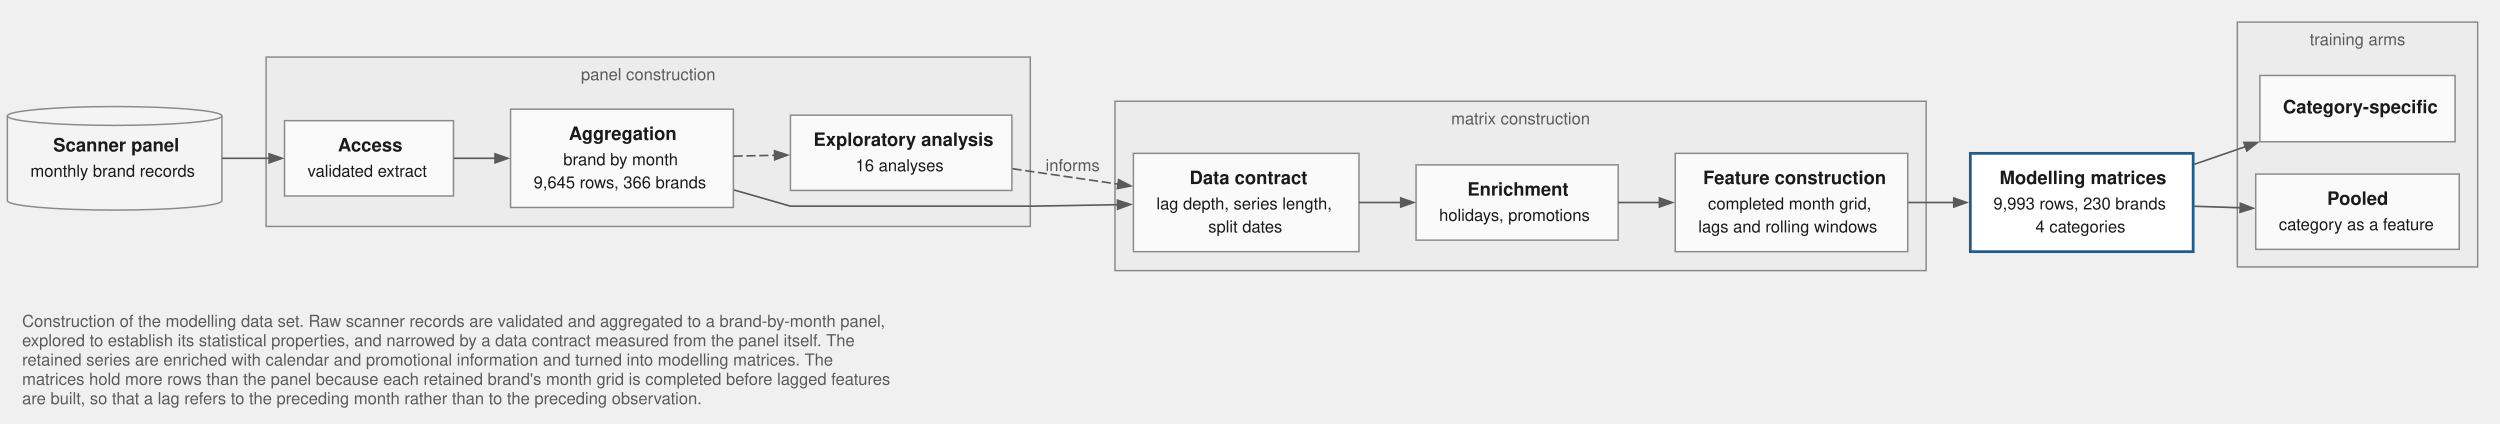
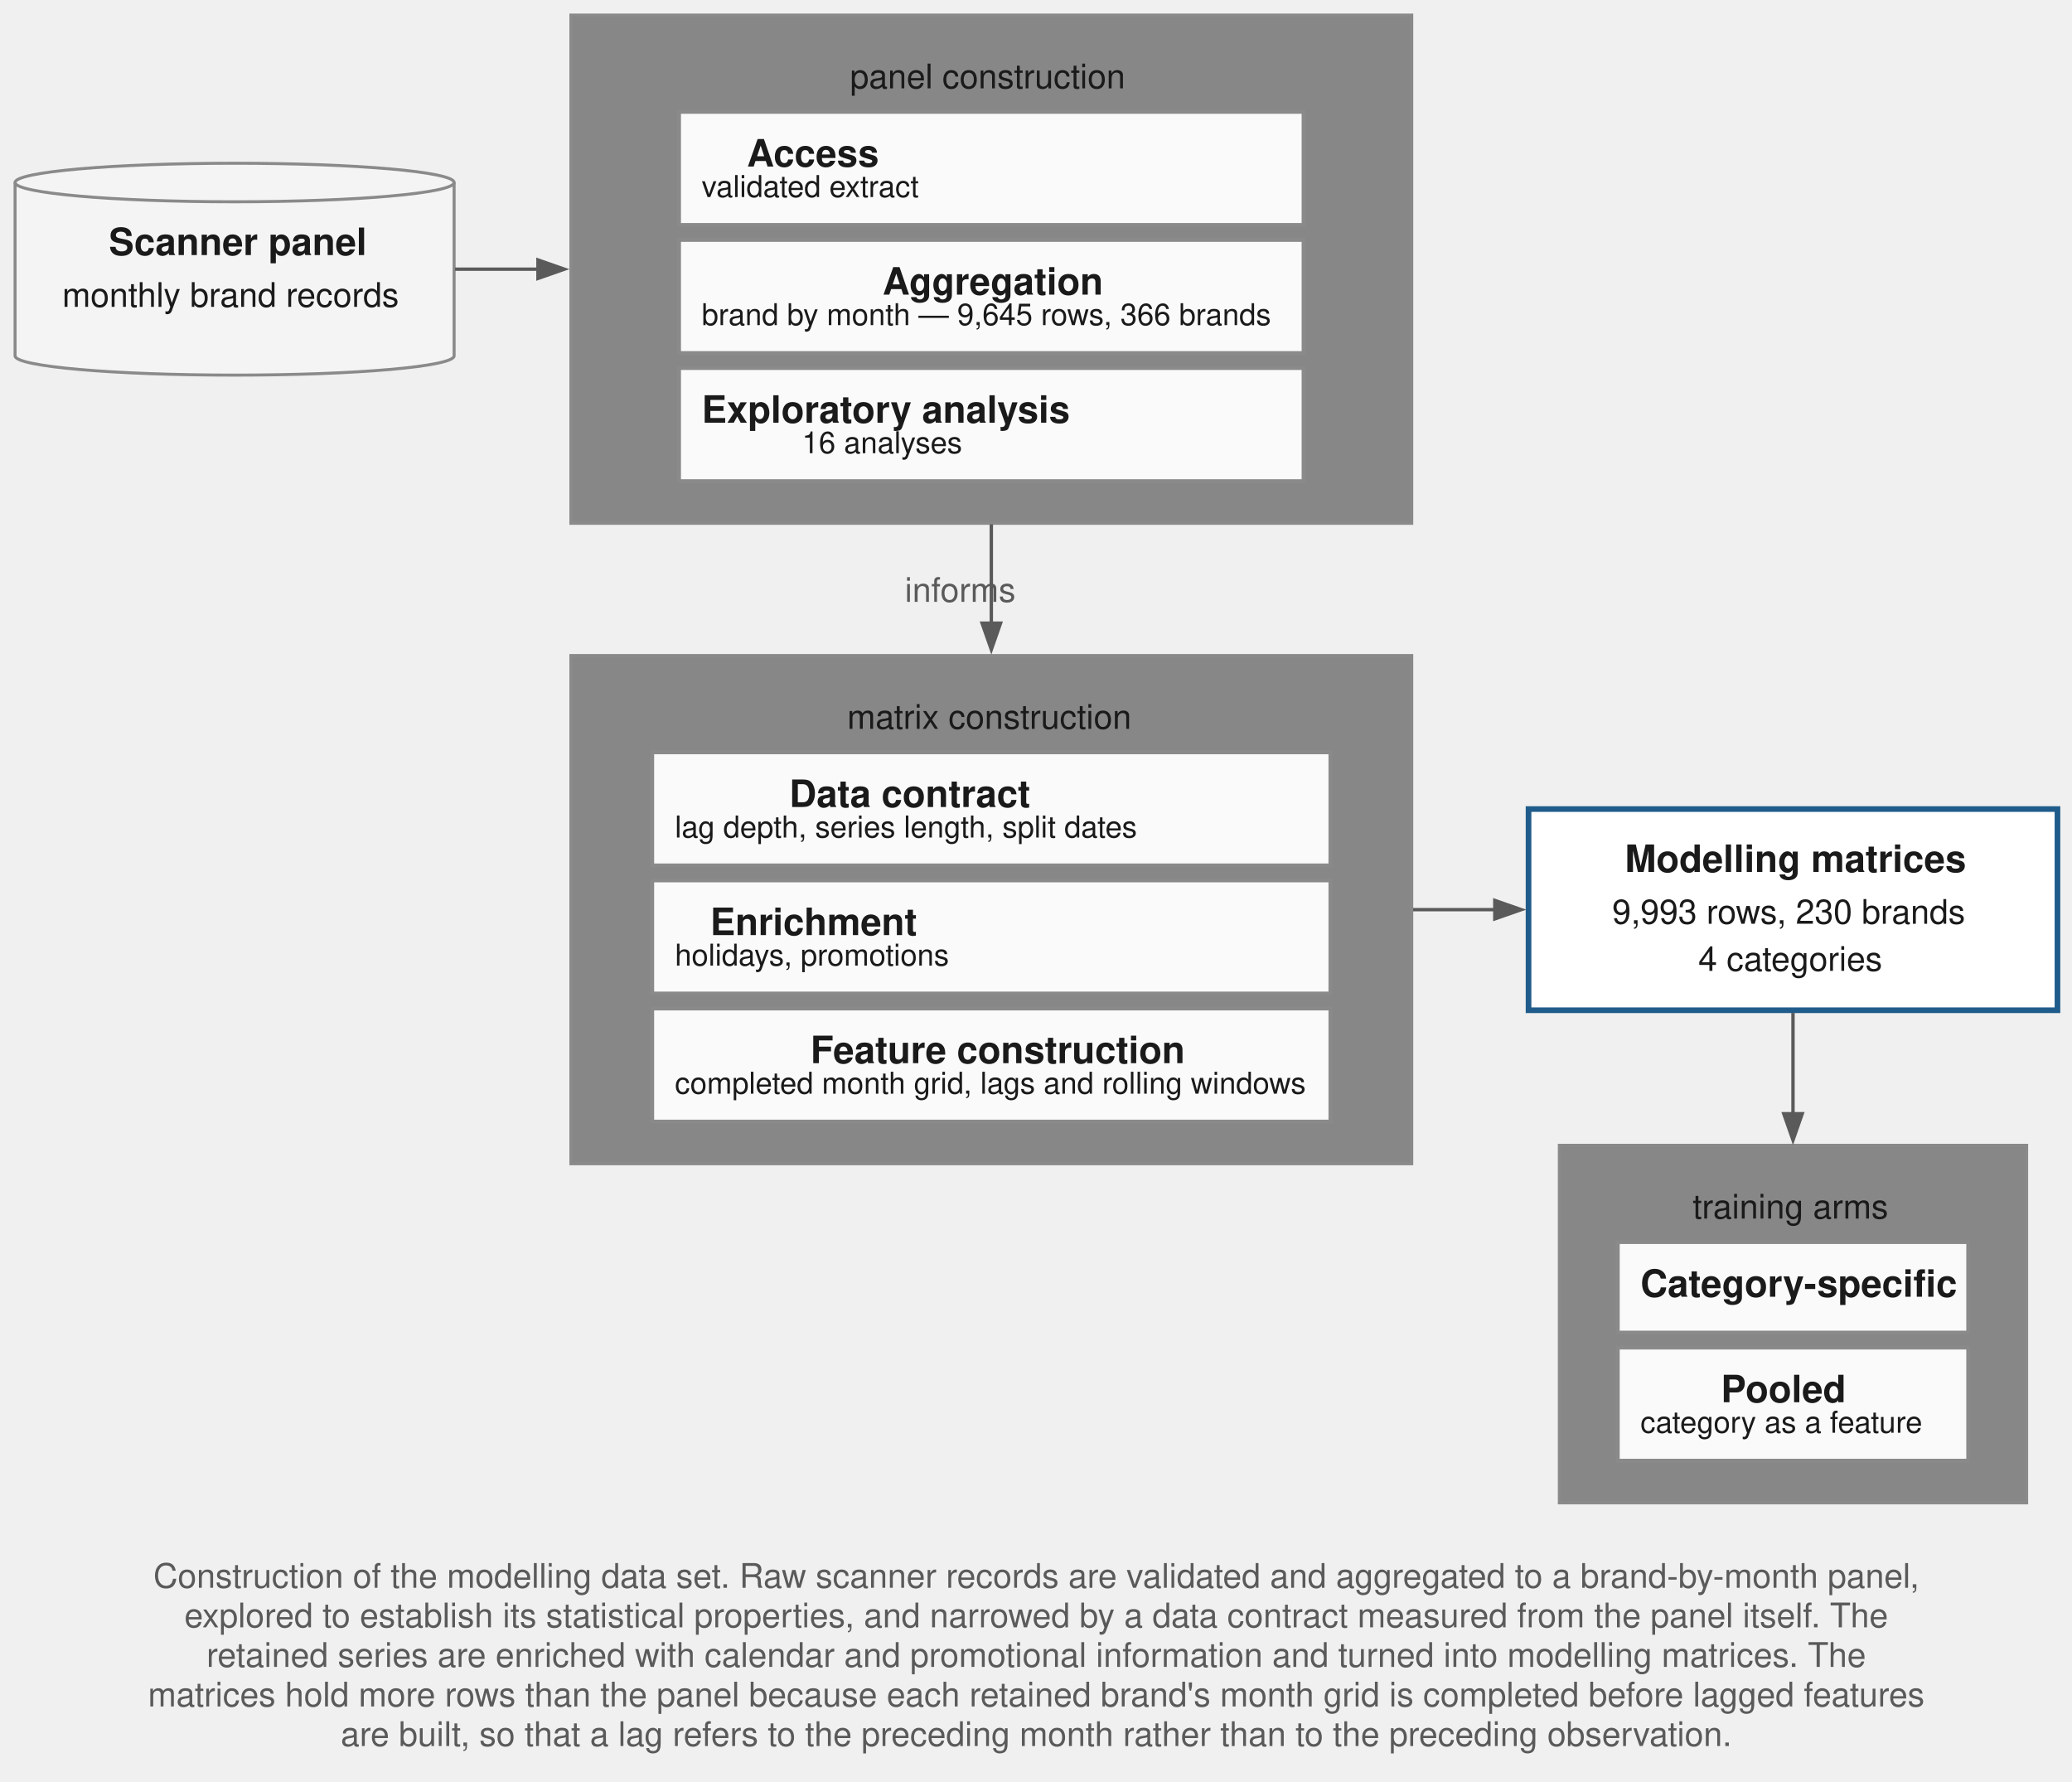
- <svg xmlns="http://www.w3.org/2000/svg" width="1358pt" height="230pt" viewBox="0.00 0.00 1358.00 230.00">
-   <g id="graph0" class="graph" transform="scale(1 1) rotate(0) translate(4 225.5)">
-     <text xml:space="preserve" text-anchor="start" x="8" y="-47.95" font-family="Helvetica,sans-Serif" font-size="9.00" fill="#5a5a5a">Construction of the modelling data set. Raw scanner records are validated and aggregated to a brand-by-month panel,</text>
-     <text xml:space="preserve" text-anchor="start" x="8" y="-37.45" font-family="Helvetica,sans-Serif" font-size="9.00" fill="#5a5a5a">explored to establish its statistical properties, and narrowed by a data contract measured from the panel itself. The</text>
-     <text xml:space="preserve" text-anchor="start" x="8" y="-26.95" font-family="Helvetica,sans-Serif" font-size="9.00" fill="#5a5a5a">retained series are enriched with calendar and promotional information and turned into modelling matrices. The</text>
-     <text xml:space="preserve" text-anchor="start" x="8" y="-16.45" font-family="Helvetica,sans-Serif" font-size="9.00" fill="#5a5a5a">matrices hold more rows than the panel because each retained brand's month grid is completed before lagged features</text>
-     <text xml:space="preserve" text-anchor="start" x="8" y="-5.95" font-family="Helvetica,sans-Serif" font-size="9.00" fill="#5a5a5a">are built, so that a lag refers to the preceding month rather than to the preceding observation.</text>
-     <g id="clust1" class="cluster">
-       <polygon fill="#ececec" stroke="#8a8a8a" stroke-width="0.8" points="140.54,-102.5 140.54,-194.5 555.66,-194.5 555.66,-102.5 140.54,-102.5" />
-       <text xml:space="preserve" text-anchor="middle" x="348.1" y="-181.95" font-family="Helvetica,sans-Serif" font-size="9.00" fill="#5a5a5a">panel construction</text>
-     </g>
-     <g id="clust2" class="cluster">
-       <polygon fill="#ececec" stroke="#8a8a8a" stroke-width="0.8" points="601.66,-78.5 601.66,-170.5 1042.28,-170.5 1042.28,-78.5 601.66,-78.5" />
-       <text xml:space="preserve" text-anchor="middle" x="821.97" y="-157.95" font-family="Helvetica,sans-Serif" font-size="9.00" fill="#5a5a5a">matrix construction</text>
-     </g>
-     <g id="clust3" class="cluster">
-       <polygon fill="#ececec" stroke="#8a8a8a" stroke-width="0.8" points="1211.32,-80.5 1211.32,-213.5 1341.86,-213.5 1341.86,-80.5 1211.32,-80.5" />
-       <text xml:space="preserve" text-anchor="middle" x="1276.59" y="-200.95" font-family="Helvetica,sans-Serif" font-size="9.00" fill="#5a5a5a">training arms</text>
-     </g>
+ <svg xmlns="http://www.w3.org/2000/svg" width="550pt" height="473pt" viewBox="0.00 0.00 550.00 473.00">
+   <g id="graph0" class="graph" transform="scale(1 1) rotate(0) translate(4 469.4)">
+     <text xml:space="preserve" text-anchor="middle" x="271.07" y="-47.95" font-family="Helvetica,sans-Serif" font-size="9.00" fill="#5a5a5a">Construction of the modelling data set. Raw scanner records are validated and aggregated to a brand-by-month panel,</text>
+     <text xml:space="preserve" text-anchor="middle" x="271.07" y="-37.45" font-family="Helvetica,sans-Serif" font-size="9.00" fill="#5a5a5a">explored to establish its statistical properties, and narrowed by a data contract measured from the panel itself. The</text>
+     <text xml:space="preserve" text-anchor="middle" x="271.07" y="-26.95" font-family="Helvetica,sans-Serif" font-size="9.00" fill="#5a5a5a">retained series are enriched with calendar and promotional information and turned into modelling matrices. The</text>
+     <text xml:space="preserve" text-anchor="middle" x="271.07" y="-16.45" font-family="Helvetica,sans-Serif" font-size="9.00" fill="#5a5a5a">matrices hold more rows than the panel because each retained brand's month grid is completed before lagged features</text>
+     <text xml:space="preserve" text-anchor="middle" x="271.07" y="-5.95" font-family="Helvetica,sans-Serif" font-size="9.00" fill="#5a5a5a">are built, so that a lag refers to the preceding month rather than to the preceding observation.</text>
    <g id="node1" class="node">
-       <path fill="#f4f4f4" stroke="#8a8a8a" stroke-width="0.8" d="M116.54,-162.51C116.54,-165.33 90.42,-167.62 58.27,-167.62 26.12,-167.62 0,-165.33 0,-162.51 0,-162.51 0,-116.49 0,-116.49 0,-113.67 26.12,-111.38 58.27,-111.38 90.42,-111.38 116.54,-113.67 116.54,-116.49 116.54,-116.49 116.54,-162.51 116.54,-162.51" />
-       <path fill="none" stroke="#8a8a8a" stroke-width="0.8" d="M116.54,-162.51C116.54,-159.69 90.42,-157.39 58.27,-157.39 26.12,-157.39 0,-159.69 0,-162.51" />
-       <text xml:space="preserve" text-anchor="start" x="24.89" y="-143.25" font-family="Helvetica,sans-Serif" font-weight="bold" font-size="10.00" fill="#1a1a1a">Scanner panel</text>
-       <text xml:space="preserve" text-anchor="start" x="12.52" y="-129.5" font-family="Helvetica,sans-Serif" font-size="9.00" fill="#1a1a1a">monthly brand records</text>
+       <path fill="#f4f4f4" stroke="#8a8a8a" stroke-width="0.8" d="M116.54,-420.96C116.54,-423.78 90.42,-426.07 58.27,-426.07 26.12,-426.07 0,-423.78 0,-420.96 0,-420.96 0,-374.94 0,-374.94 0,-372.12 26.12,-369.83 58.27,-369.83 90.42,-369.83 116.54,-372.12 116.54,-374.94 116.54,-374.94 116.54,-420.96 116.54,-420.96" />
+       <path fill="none" stroke="#8a8a8a" stroke-width="0.8" d="M116.54,-420.96C116.54,-418.14 90.42,-415.84 58.27,-415.84 26.12,-415.84 0,-418.14 0,-420.96" />
+       <text xml:space="preserve" text-anchor="start" x="24.89" y="-401.7" font-family="Helvetica,sans-Serif" font-weight="bold" font-size="10.00" fill="#1a1a1a">Scanner panel</text>
+       <text xml:space="preserve" text-anchor="start" x="12.52" y="-387.95" font-family="Helvetica,sans-Serif" font-size="9.00" fill="#1a1a1a">monthly brand records</text>
    </g>
    <g id="node2" class="node">
-       <polygon fill="#fafafa" stroke="#8a8a8a" stroke-width="0.8" points="242.33,-159.95 150.54,-159.95 150.54,-119.05 242.33,-119.05 242.33,-159.95" />
-       <text xml:space="preserve" text-anchor="start" x="179.56" y="-143.25" font-family="Helvetica,sans-Serif" font-weight="bold" font-size="10.00" fill="#1a1a1a">Access</text>
-       <text xml:space="preserve" text-anchor="start" x="163.06" y="-129.5" font-family="Helvetica,sans-Serif" font-size="9.00" fill="#1a1a1a">validated extract</text>
+       <polygon fill="#878787" stroke="#8a8a8a" stroke-width="0.8" points="370.74,-465.4 147.54,-465.4 147.54,-330.5 370.74,-330.5 370.74,-465.4" />
+       <text xml:space="preserve" text-anchor="start" x="221.64" y="-445.95" font-family="Helvetica,sans-Serif" font-size="9.00" fill="#1a1a1a">panel construction</text>
+       <polygon fill="#fafafa" stroke="none" points="176.26,-409.7 176.26,-439.7 342.01,-439.7 342.01,-409.7 176.26,-409.7" />
+       <polygon fill="none" stroke="#8a8a8a" points="176.26,-409.7 176.26,-439.7 342.01,-439.7 342.01,-409.7 176.26,-409.7" />
+       <text xml:space="preserve" text-anchor="start" x="194.26" y="-425.2" font-family="Helvetica,sans-Serif" font-weight="bold" font-size="10.00" fill="#1a1a1a">Access</text>
+       <text xml:space="preserve" text-anchor="start" x="182.26" y="-417.1" font-family="Helvetica,sans-Serif" font-size="8.00" fill="#1a1a1a">validated extract</text>
+       <polygon fill="#fafafa" stroke="none" points="176.26,-375.7 176.26,-405.7 342.01,-405.7 342.01,-375.7 176.26,-375.7" />
+       <polygon fill="none" stroke="#8a8a8a" points="176.26,-375.7 176.26,-405.7 342.01,-405.7 342.01,-375.7 176.26,-375.7" />
+       <text xml:space="preserve" text-anchor="start" x="230.26" y="-391.2" font-family="Helvetica,sans-Serif" font-weight="bold" font-size="10.00" fill="#1a1a1a">Aggregation</text>
+       <text xml:space="preserve" text-anchor="start" x="182.26" y="-383.1" font-family="Helvetica,sans-Serif" font-size="8.00" fill="#1a1a1a">brand by month — 9,645 rows, 366 brands</text>
+       <polygon fill="#fafafa" stroke="none" points="176.26,-341.7 176.26,-371.7 342.01,-371.7 342.01,-341.7 176.26,-341.7" />
+       <polygon fill="none" stroke="#8a8a8a" points="176.26,-341.7 176.26,-371.7 342.01,-371.7 342.01,-341.7 176.26,-341.7" />
+       <text xml:space="preserve" text-anchor="start" x="182.26" y="-357.2" font-family="Helvetica,sans-Serif" font-weight="bold" font-size="10.00" fill="#1a1a1a">Exploratory analysis</text>
+       <text xml:space="preserve" text-anchor="start" x="208.89" y="-349.1" font-family="Helvetica,sans-Serif" font-size="8.00" fill="#1a1a1a">16 analyses</text>
    </g>
    <g id="edge1" class="edge">
-       <path fill="none" stroke="#5a5a5a" stroke-width="0.9" d="M116.62,-139.5C125.13,-139.5 133.86,-139.5 142.27,-139.5" />
-       <polygon fill="#5a5a5a" stroke="#5a5a5a" stroke-width="0.9" points="142.2,-141.95 149.2,-139.5 142.2,-137.05 142.2,-141.95" />
+       <path fill="none" stroke="#5a5a5a" stroke-width="0.9" d="M116.79,-397.95C123.87,-397.95 131.29,-397.95 138.87,-397.95" />
+       <polygon fill="#5a5a5a" stroke="#5a5a5a" stroke-width="0.9" points="138.8,-400.4 145.8,-397.95 138.8,-395.5 138.8,-400.4" />
    </g>
    <g id="node3" class="node">
-       <polygon fill="#fafafa" stroke="#8a8a8a" stroke-width="0.8" points="394.37,-166.2 273.33,-166.2 273.33,-112.8 394.37,-112.8 394.37,-166.2" />
-       <text xml:space="preserve" text-anchor="start" x="304.98" y="-149.5" font-family="Helvetica,sans-Serif" font-weight="bold" font-size="10.00" fill="#1a1a1a">Aggregation</text>
-       <text xml:space="preserve" text-anchor="start" x="301.98" y="-135.75" font-family="Helvetica,sans-Serif" font-size="9.00" fill="#1a1a1a">brand by month</text>
-       <text xml:space="preserve" text-anchor="start" x="285.85" y="-123.25" font-family="Helvetica,sans-Serif" font-size="9.00" fill="#1a1a1a">9,645 rows, 366 brands</text>
+       <polygon fill="#878787" stroke="#8a8a8a" stroke-width="0.8" points="370.74,-295.4 147.54,-295.4 147.54,-160.5 370.74,-160.5 370.74,-295.4" />
+       <text xml:space="preserve" text-anchor="start" x="220.89" y="-275.95" font-family="Helvetica,sans-Serif" font-size="9.00" fill="#1a1a1a">matrix construction</text>
+       <polygon fill="#fafafa" stroke="none" points="169.14,-239.7 169.14,-269.7 349.14,-269.7 349.14,-239.7 169.14,-239.7" />
+       <polygon fill="none" stroke="#8a8a8a" points="169.14,-239.7 169.14,-269.7 349.14,-269.7 349.14,-239.7 169.14,-239.7" />
+       <text xml:space="preserve" text-anchor="start" x="205.51" y="-255.2" font-family="Helvetica,sans-Serif" font-weight="bold" font-size="10.00" fill="#1a1a1a">Data contract</text>
+       <text xml:space="preserve" text-anchor="start" x="175.14" y="-247.1" font-family="Helvetica,sans-Serif" font-size="8.00" fill="#1a1a1a">lag depth, series length, split dates</text>
+       <polygon fill="#fafafa" stroke="none" points="169.14,-205.7 169.14,-235.7 349.14,-235.7 349.14,-205.7 169.14,-205.7" />
+       <polygon fill="none" stroke="#8a8a8a" points="169.14,-205.7 169.14,-235.7 349.14,-235.7 349.14,-205.7 169.14,-205.7" />
+       <text xml:space="preserve" text-anchor="start" x="184.51" y="-221.2" font-family="Helvetica,sans-Serif" font-weight="bold" font-size="10.00" fill="#1a1a1a">Enrichment</text>
+       <text xml:space="preserve" text-anchor="start" x="175.14" y="-213.1" font-family="Helvetica,sans-Serif" font-size="8.00" fill="#1a1a1a">holidays, promotions</text>
+       <polygon fill="#fafafa" stroke="none" points="169.14,-171.7 169.14,-201.7 349.14,-201.7 349.14,-171.7 169.14,-171.7" />
+       <polygon fill="none" stroke="#8a8a8a" points="169.14,-171.7 169.14,-201.7 349.14,-201.7 349.14,-171.7 169.14,-171.7" />
+       <text xml:space="preserve" text-anchor="start" x="211.14" y="-187.2" font-family="Helvetica,sans-Serif" font-weight="bold" font-size="10.00" fill="#1a1a1a">Feature construction</text>
+       <text xml:space="preserve" text-anchor="start" x="175.14" y="-179.1" font-family="Helvetica,sans-Serif" font-size="8.00" fill="#1a1a1a">completed month grid, lags and rolling windows</text>
    </g>
    <g id="edge2" class="edge">
-       <path fill="none" stroke="#5a5a5a" stroke-width="0.9" d="M242.53,-139.5C249.76,-139.5 257.38,-139.5 265,-139.5" />
-       <polygon fill="#5a5a5a" stroke="#5a5a5a" stroke-width="0.9" points="264.9,-141.95 271.9,-139.5 264.9,-137.05 264.9,-141.95" />
+       <path fill="none" stroke="#5a5a5a" stroke-width="0.9" d="M259.14,-330.23C259.14,-321.6 259.14,-312.72 259.14,-303.97" />
+       <polygon fill="#5a5a5a" stroke="#5a5a5a" stroke-width="0.9" points="261.59,-303.99 259.14,-296.99 256.69,-303.99 261.59,-303.99" />
+       <text xml:space="preserve" text-anchor="middle" x="250.89" y="-309.65" font-family="Helvetica,sans-Serif" font-size="9.00" fill="#5a5a5a">informs</text>
    </g>
    <g id="node4" class="node">
-       <polygon fill="#fafafa" stroke="#8a8a8a" stroke-width="0.8" points="545.66,-162.95 425.37,-162.95 425.37,-122.05 545.66,-122.05 545.66,-162.95" />
-       <text xml:space="preserve" text-anchor="start" x="437.89" y="-146.25" font-family="Helvetica,sans-Serif" font-weight="bold" font-size="10.00" fill="#1a1a1a">Exploratory analysis</text>
-       <text xml:space="preserve" text-anchor="start" x="460.76" y="-132.5" font-family="Helvetica,sans-Serif" font-size="9.00" fill="#1a1a1a">16 analyses</text>
+       <polygon fill="white" stroke="#1f5c8b" stroke-width="1.5" points="542.14,-254.65 401.74,-254.65 401.74,-201.25 542.14,-201.25 542.14,-254.65" />
+       <text xml:space="preserve" text-anchor="start" x="427.31" y="-237.95" font-family="Helvetica,sans-Serif" font-weight="bold" font-size="10.00" fill="#1a1a1a">Modelling matrices</text>
+       <text xml:space="preserve" text-anchor="start" x="423.94" y="-224.2" font-family="Helvetica,sans-Serif" font-size="9.00" fill="#1a1a1a">9,993 rows, 230 brands</text>
+       <text xml:space="preserve" text-anchor="start" x="446.81" y="-211.7" font-family="Helvetica,sans-Serif" font-size="9.00" fill="#1a1a1a">4 categories</text>
    </g>
-     <g id="edge7" class="edge">
-       <path fill="none" stroke="#5a5a5a" stroke-width="0.9" stroke-dasharray="5,2" d="M394.43,-140.69C401.85,-140.84 409.49,-141 417.02,-141.15" />
-       <polygon fill="#5a5a5a" stroke="#5a5a5a" stroke-width="0.9" points="416.73,-143.59 423.78,-141.28 416.83,-138.69 416.73,-143.59" />
+     <g id="edge3" class="edge">
+       <path fill="none" stroke="#5a5a5a" stroke-width="0.9" d="M371.1,-227.95C378.44,-227.95 385.75,-227.95 392.87,-227.95" />
+       <polygon fill="#5a5a5a" stroke="#5a5a5a" stroke-width="0.9" points="392.79,-230.4 399.79,-227.95 392.79,-225.5 392.79,-230.4" />
    </g>
    <g id="node5" class="node">
-       <polygon fill="#fafafa" stroke="#8a8a8a" stroke-width="0.8" points="734.2,-142.2 611.66,-142.2 611.66,-88.8 734.2,-88.8 734.2,-142.2" />
-       <text xml:space="preserve" text-anchor="start" x="642.18" y="-125.5" font-family="Helvetica,sans-Serif" font-weight="bold" font-size="10.00" fill="#1a1a1a">Data contract</text>
-       <text xml:space="preserve" text-anchor="start" x="624.18" y="-111.75" font-family="Helvetica,sans-Serif" font-size="9.00" fill="#1a1a1a">lag depth, series length,</text>
-       <text xml:space="preserve" text-anchor="start" x="652.3" y="-99.25" font-family="Helvetica,sans-Serif" font-size="9.00" fill="#1a1a1a">split dates</text>
-     </g>
-     <g id="edge3" class="edge">
-       <path fill="none" stroke="#5a5a5a" stroke-width="0.9" d="M394.72,-122.3C411.56,-117.47 425.37,-113.5 425.37,-113.5 425.37,-113.5 555.66,-113.5 555.66,-113.5 555.66,-113.5 578.05,-113.89 603.18,-114.32" />
-       <polygon fill="#5a5a5a" stroke="#5a5a5a" stroke-width="0.9" points="603.01,-116.76 610.05,-114.44 603.09,-111.87 603.01,-116.76" />
-     </g>
-     <g id="edge8" class="edge">
-       <path fill="none" stroke="#5a5a5a" stroke-width="0.9" stroke-dasharray="5,2" d="M545.95,-133.85C564.22,-131.19 584.47,-128.24 603.31,-125.49" />
-       <polygon fill="#5a5a5a" stroke="#5a5a5a" stroke-width="0.9" points="603.64,-127.92 610.21,-124.49 602.93,-123.07 603.64,-127.92" />
-       <text xml:space="preserve" text-anchor="middle" x="578.66" y="-132.57" font-family="Helvetica,sans-Serif" font-size="9.00" fill="#5a5a5a">informs</text>
-     </g>
-     <g id="node6" class="node">
-       <polygon fill="#fafafa" stroke="#8a8a8a" stroke-width="0.8" points="874.99,-135.95 765.2,-135.95 765.2,-95.05 874.99,-95.05 874.99,-135.95" />
-       <text xml:space="preserve" text-anchor="start" x="793.09" y="-119.25" font-family="Helvetica,sans-Serif" font-weight="bold" font-size="10.00" fill="#1a1a1a">Enrichment</text>
-       <text xml:space="preserve" text-anchor="start" x="777.72" y="-105.5" font-family="Helvetica,sans-Serif" font-size="9.00" fill="#1a1a1a">holidays, promotions</text>
+       <polygon fill="#878787" stroke="#8a8a8a" stroke-width="0.8" points="533.96,-165.4 409.92,-165.4 409.92,-70.5 533.96,-70.5 533.96,-165.4" />
+       <text xml:space="preserve" text-anchor="start" x="445.31" y="-145.95" font-family="Helvetica,sans-Serif" font-size="9.00" fill="#1a1a1a">training arms</text>
+       <polygon fill="#fafafa" stroke="none" points="425.44,-115.7 425.44,-139.7 518.44,-139.7 518.44,-115.7 425.44,-115.7" />
+       <polygon fill="none" stroke="#8a8a8a" points="425.44,-115.7 425.44,-139.7 518.44,-139.7 518.44,-115.7 425.44,-115.7" />
+       <text xml:space="preserve" text-anchor="start" x="431.44" y="-125.2" font-family="Helvetica,sans-Serif" font-weight="bold" font-size="10.00" fill="#1a1a1a">Category-specific</text>
+       <polygon fill="#fafafa" stroke="none" points="425.44,-81.7 425.44,-111.7 518.44,-111.7 518.44,-81.7 425.44,-81.7" />
+       <polygon fill="none" stroke="#8a8a8a" points="425.44,-81.7 425.44,-111.7 518.44,-111.7 518.44,-81.7 425.44,-81.7" />
+       <text xml:space="preserve" text-anchor="start" x="452.81" y="-97.2" font-family="Helvetica,sans-Serif" font-weight="bold" font-size="10.00" fill="#1a1a1a">Pooled</text>
+       <text xml:space="preserve" text-anchor="start" x="431.44" y="-89.1" font-family="Helvetica,sans-Serif" font-size="8.00" fill="#1a1a1a">category as a feature</text>
    </g>
    <g id="edge4" class="edge">
-       <path fill="none" stroke="#5a5a5a" stroke-width="0.9" d="M734.23,-115.5C741.78,-115.5 749.52,-115.5 757.09,-115.5" />
-       <polygon fill="#5a5a5a" stroke="#5a5a5a" stroke-width="0.9" points="756.88,-117.95 763.88,-115.5 756.88,-113.05 756.88,-117.95" />
-     </g>
-     <g id="node7" class="node">
-       <polygon fill="#fafafa" stroke="#8a8a8a" stroke-width="0.8" points="1032.28,-142.2 905.99,-142.2 905.99,-88.8 1032.28,-88.8 1032.28,-142.2" />
-       <text xml:space="preserve" text-anchor="start" x="921.13" y="-125.5" font-family="Helvetica,sans-Serif" font-weight="bold" font-size="10.00" fill="#1a1a1a">Feature construction</text>
-       <text xml:space="preserve" text-anchor="start" x="923.76" y="-111.75" font-family="Helvetica,sans-Serif" font-size="9.00" fill="#1a1a1a">completed month grid,</text>
-       <text xml:space="preserve" text-anchor="start" x="918.51" y="-99.25" font-family="Helvetica,sans-Serif" font-size="9.00" fill="#1a1a1a">lags and rolling windows</text>
-     </g>
-     <g id="edge5" class="edge">
-       <path fill="none" stroke="#5a5a5a" stroke-width="0.9" d="M875.01,-115.5C882.36,-115.5 889.98,-115.5 897.56,-115.5" />
-       <polygon fill="#5a5a5a" stroke="#5a5a5a" stroke-width="0.9" points="897.4,-117.95 904.4,-115.5 897.4,-113.05 897.4,-117.95" />
-     </g>
-     <g id="node8" class="node">
-       <polygon fill="white" stroke="#1f5c8b" stroke-width="1.5" points="1187.32,-142.2 1066.28,-142.2 1066.28,-88.8 1187.32,-88.8 1187.32,-142.2" />
-       <text xml:space="preserve" text-anchor="start" x="1082.17" y="-125.5" font-family="Helvetica,sans-Serif" font-weight="bold" font-size="10.00" fill="#1a1a1a">Modelling matrices</text>
-       <text xml:space="preserve" text-anchor="start" x="1078.8" y="-111.75" font-family="Helvetica,sans-Serif" font-size="9.00" fill="#1a1a1a">9,993 rows, 230 brands</text>
-       <text xml:space="preserve" text-anchor="start" x="1101.67" y="-99.25" font-family="Helvetica,sans-Serif" font-size="9.00" fill="#1a1a1a">4 categories</text>
-     </g>
-     <g id="edge6" class="edge">
-       <path fill="none" stroke="#5a5a5a" stroke-width="0.9" d="M1032.55,-115.5C1040.74,-115.5 1049.16,-115.5 1057.43,-115.5" />
-       <polygon fill="#5a5a5a" stroke="#5a5a5a" stroke-width="0.9" points="1057.28,-117.95 1064.28,-115.5 1057.28,-113.05 1057.28,-117.95" />
-     </g>
-     <g id="node9" class="node">
-       <polygon fill="#fafafa" stroke="#8a8a8a" stroke-width="0.8" points="1329.61,-184.5 1223.57,-184.5 1223.57,-148.5 1329.61,-148.5 1329.61,-184.5" />
-       <text xml:space="preserve" text-anchor="start" x="1236.09" y="-164" font-family="Helvetica,sans-Serif" font-weight="bold" font-size="10.00" fill="#1a1a1a">Category-specific</text>
-     </g>
-     <g id="edge9" class="edge">
-       <path fill="none" stroke="#5a5a5a" stroke-width="0.9" d="M1187.91,-136.24C1197.15,-139.43 1206.69,-142.72 1215.92,-145.91" />
-       <polygon fill="#5a5a5a" stroke="#5a5a5a" stroke-width="0.9" points="1214.88,-148.14 1222.3,-148.11 1216.48,-143.51 1214.88,-148.14" />
-     </g>
-     <g id="node10" class="node">
-       <polygon fill="#fafafa" stroke="#8a8a8a" stroke-width="0.8" points="1331.86,-130.95 1221.32,-130.95 1221.32,-90.05 1331.86,-90.05 1331.86,-130.95" />
-       <text xml:space="preserve" text-anchor="start" x="1260.09" y="-114.25" font-family="Helvetica,sans-Serif" font-weight="bold" font-size="10.00" fill="#1a1a1a">Pooled</text>
-       <text xml:space="preserve" text-anchor="start" x="1233.84" y="-100.5" font-family="Helvetica,sans-Serif" font-size="9.00" fill="#1a1a1a">category as a feature</text>
-     </g>
-     <g id="edge10" class="edge">
-       <path fill="none" stroke="#5a5a5a" stroke-width="0.9" d="M1187.91,-113.47C1196.18,-113.19 1204.69,-112.9 1213.01,-112.62" />
-       <polygon fill="#5a5a5a" stroke="#5a5a5a" stroke-width="0.9" points="1212.97,-115.07 1219.88,-112.38 1212.8,-110.17 1212.97,-115.07" />
+       <path fill="none" stroke="#5a5a5a" stroke-width="0.9" d="M471.94,-200.54C471.94,-195.23 471.94,-191.28 471.94,-191.28 471.94,-191.28 471.94,-182.64 471.94,-173.75" />
+       <polygon fill="#5a5a5a" stroke="#5a5a5a" stroke-width="0.9" points="474.39,-173.78 471.94,-166.78 469.49,-173.78 474.39,-173.78" />
    </g>
  </g>
</svg>
